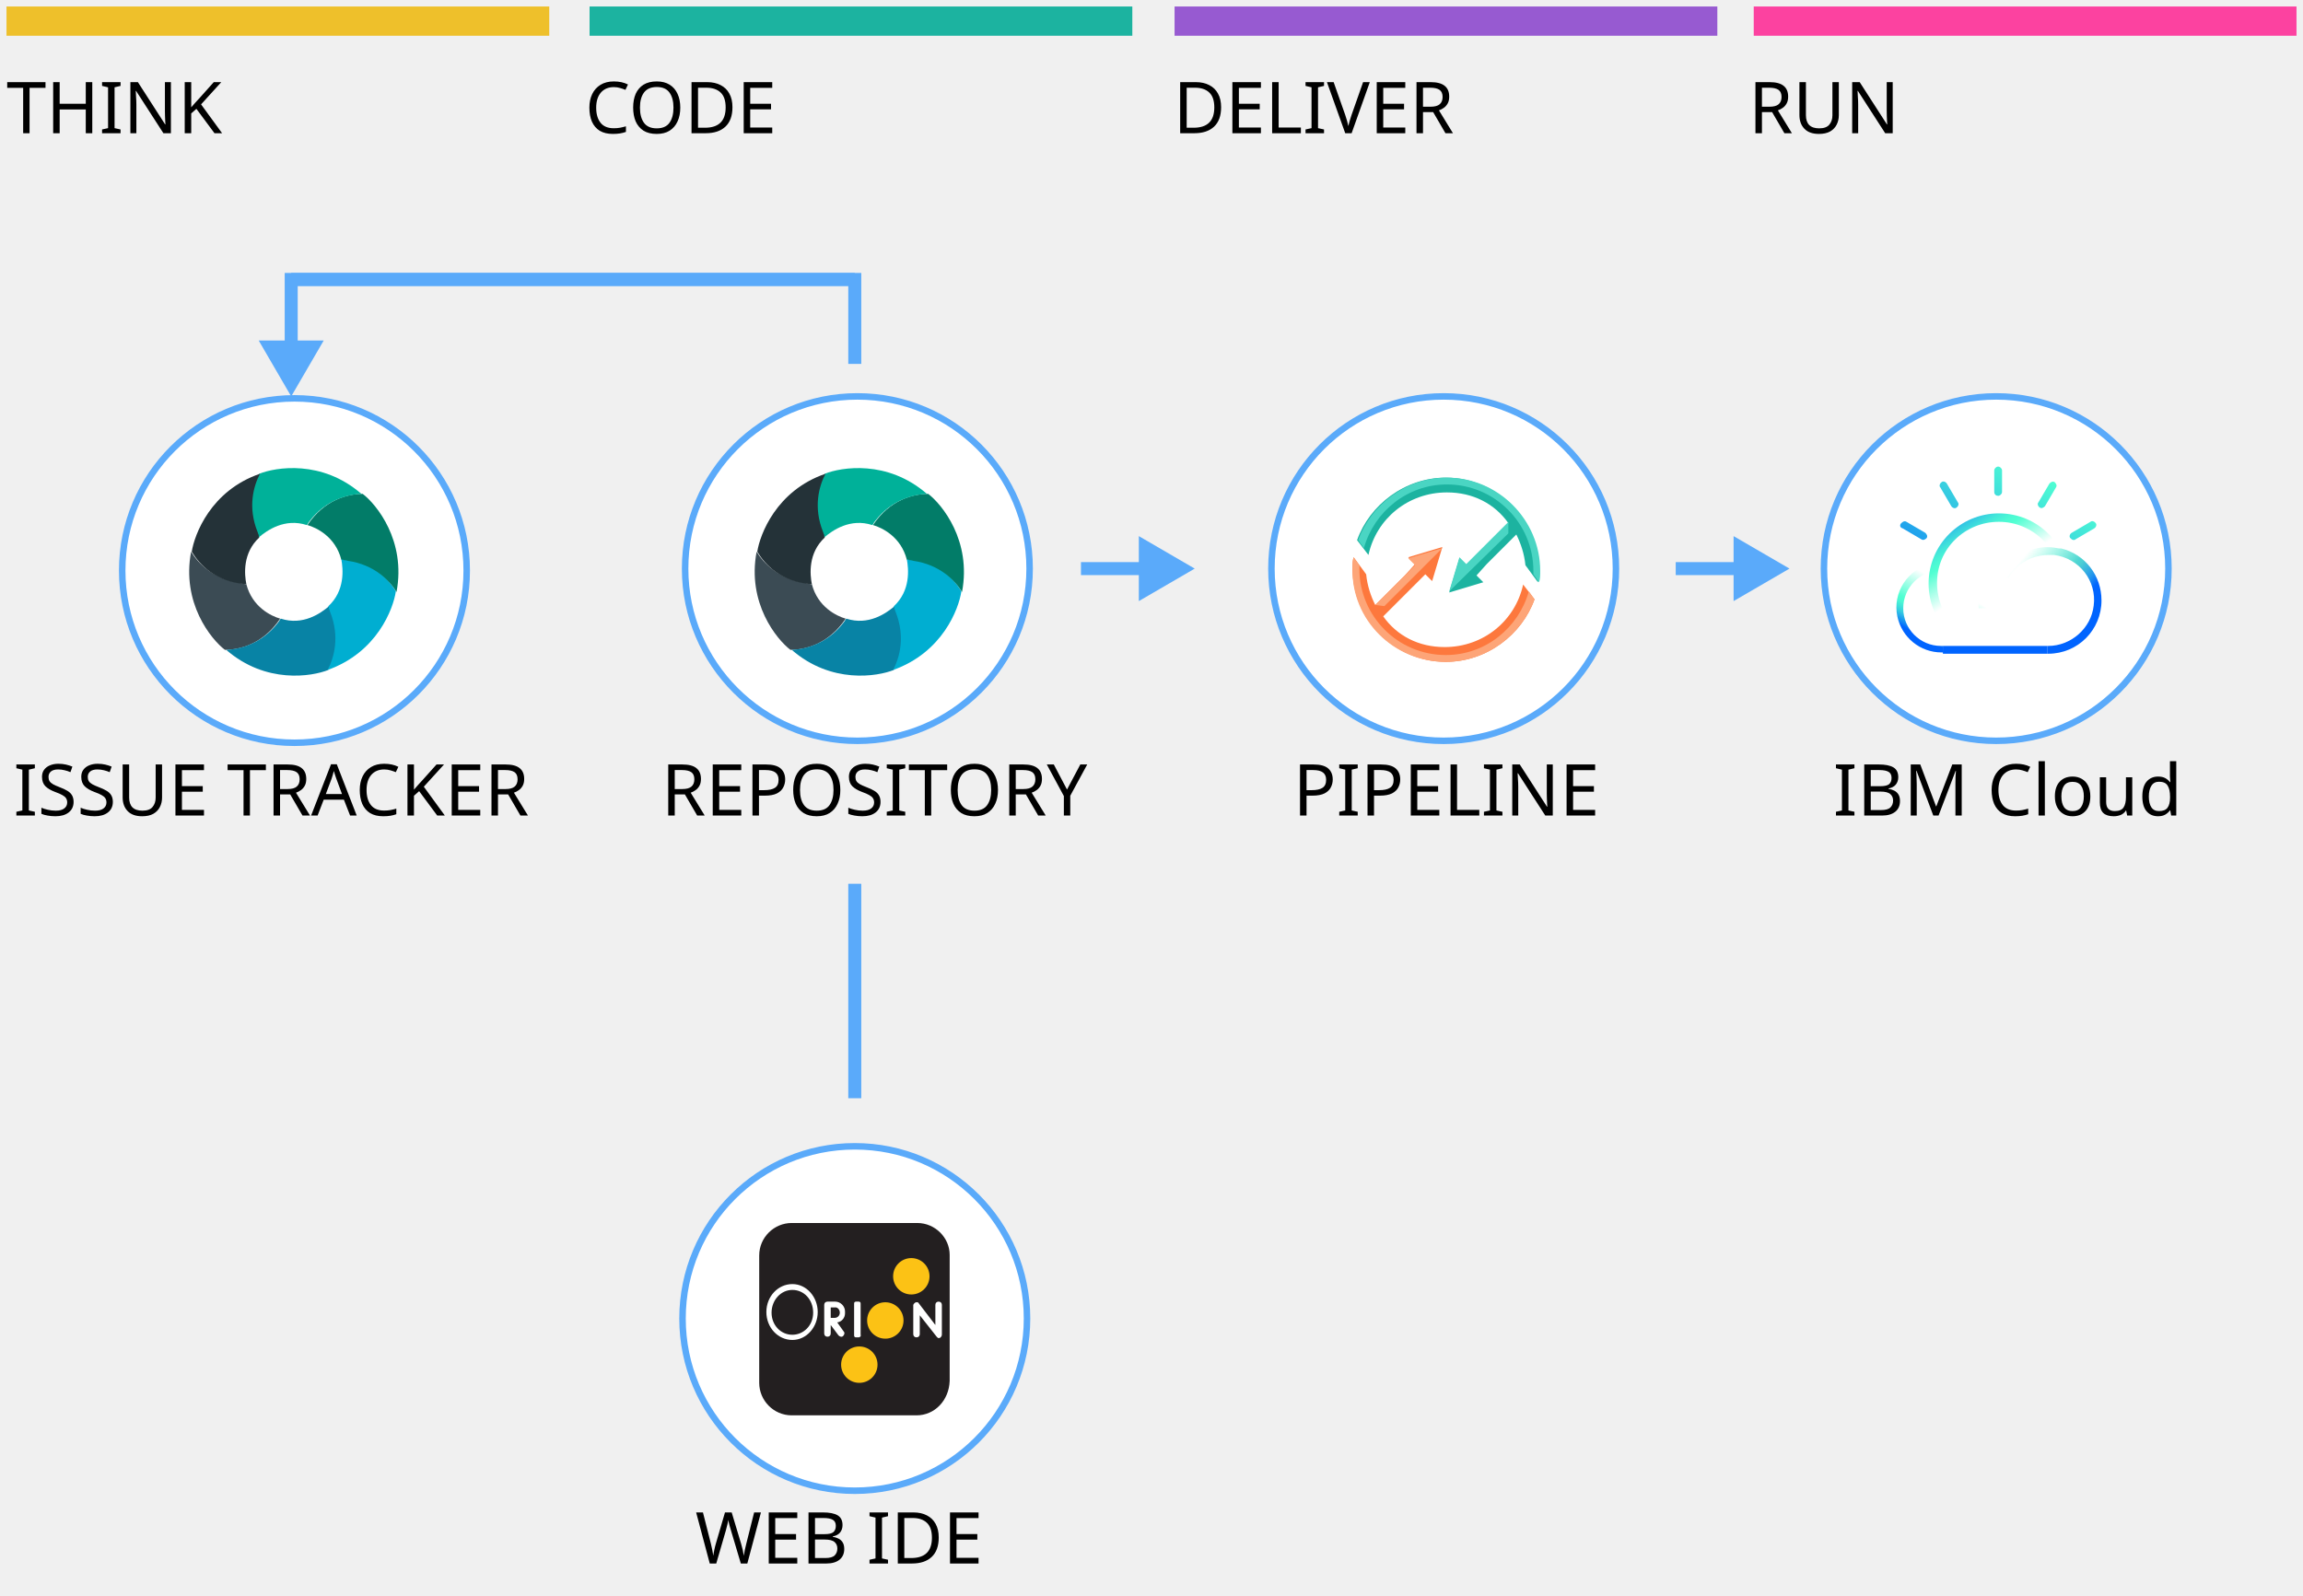
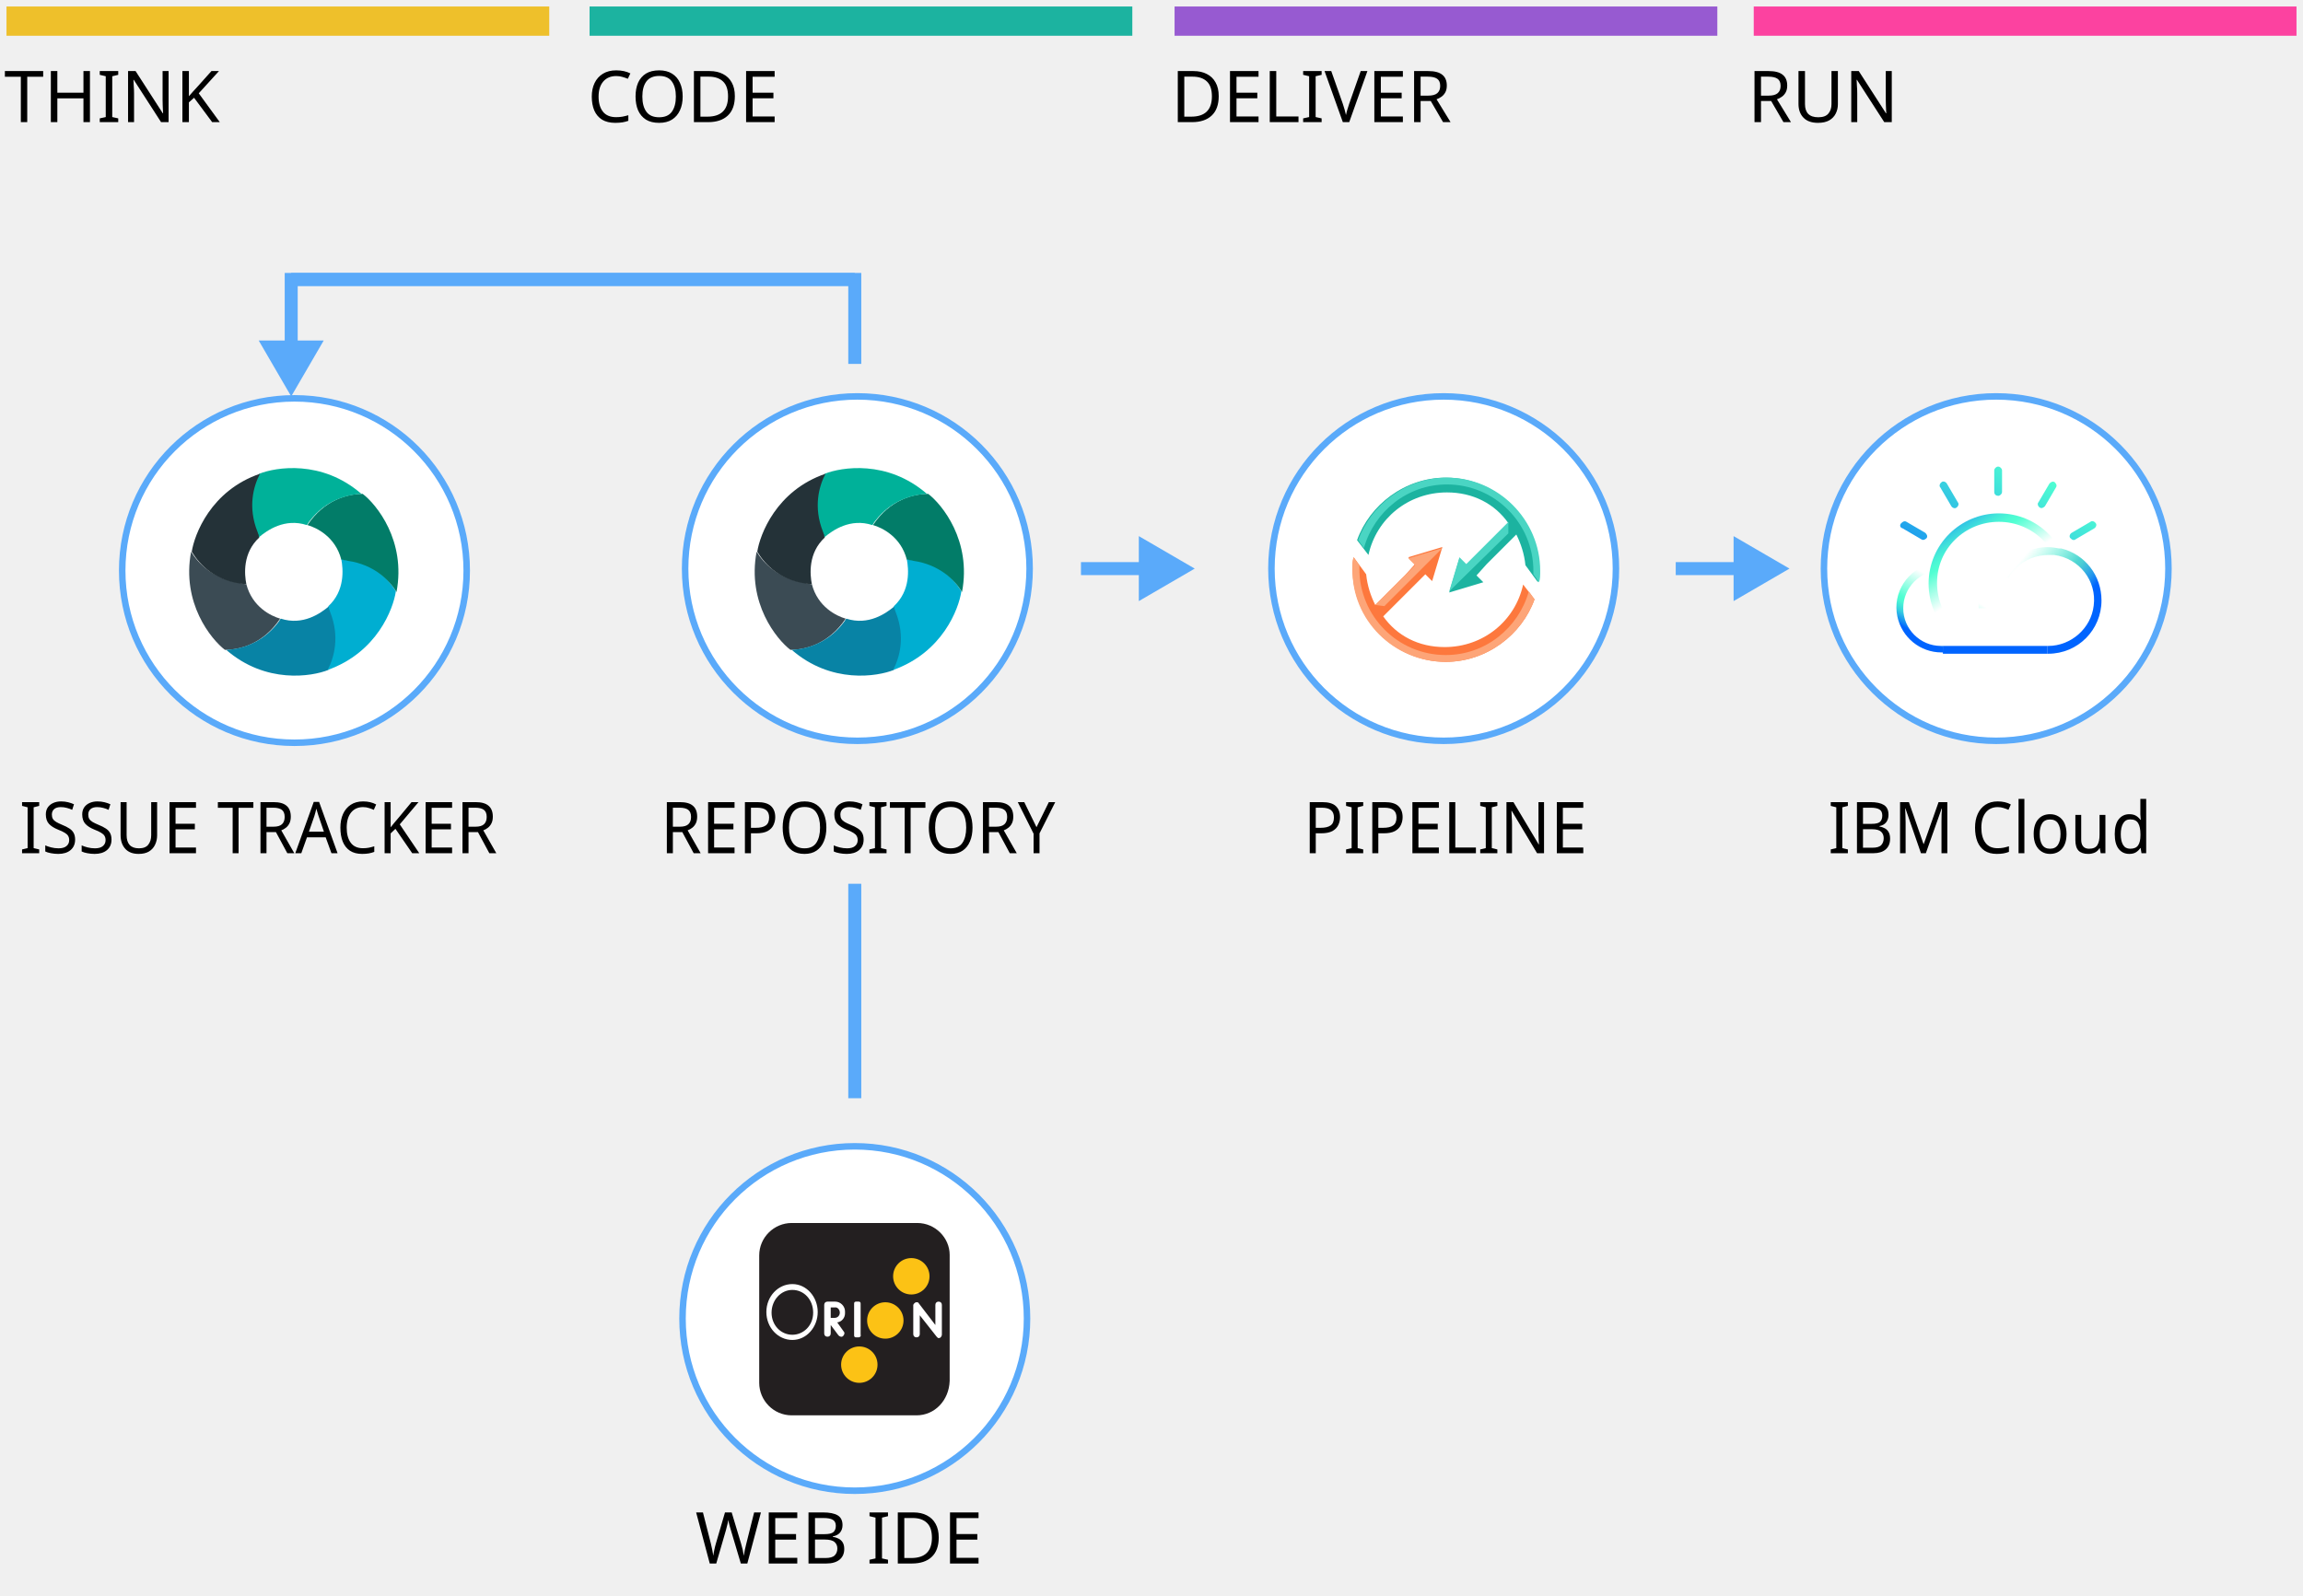
<svg xmlns="http://www.w3.org/2000/svg" version="1.1" id="Layer_1" x="0px" y="0px" viewBox="0 0 354.3 245.5" style="enable-background:new 0 0 354.3 245.5;" xml:space="preserve">
  <style type="text/css">
	.st0{fill:#FFFFFF;stroke:#5AAAFA;stroke-miterlimit:10;}
	.st1{fill:none;}
	.st2{fill:#EEC02B;}
	.st3{fill:#1CB3A0;}
	.st4{fill:#975AD1;}
	.st5{fill:#FC42A0;}
	.st6{fill:none;stroke:#5AAAFA;stroke-width:2;stroke-miterlimit:10;}
	.st7{fill:#5AAAFA;}
	.st8{fill:#FD783D;}
	.st9{fill:#FDA578;}
	.st10{fill:#4AD5C3;}
	.st11{fill:#231F20;}
	.st12{fill:#FCC215;}
	.st13{fill:#FFFFFF;}
	.st14{font-family:'Arial-BoldMT';}
	.st15{font-size:11px;}
	.st16{fill:url(#SVGID_1_);}
	.st17{fill:url(#SVGID_2_);}
	.st18{fill:#0064FF;}
	.st19{fill:url(#SVGID_3_);}
	.st20{fill:url(#SVGID_4_);}
	.st21{fill:url(#SVGID_5_);}
	.st22{fill:url(#SVGID_6_);}
	.st23{fill:url(#SVGID_7_);}
	.st24{fill:url(#SVGID_8_);}
	.st25{fill:#3B4B54;}
	.st26{fill:#0883A5;}
	.st27{fill:#00AED1;}
	.st28{fill:#027C68;}
	.st29{fill:#00B199;}
	.st30{fill:#243238;}
	.st31{opacity:0.77;fill:#9CDAF0;enable-background:new    ;}
	.st32{opacity:0.77;fill:#201F1F;enable-background:new    ;}
	.st33{fill:#201F1F;}
	.st34{fill:#F4CAB1;}
	.st35{opacity:0.5;fill:#AC5C51;enable-background:new    ;}
	.st36{fill:#AC5C51;}
	.st37{fill:#9CDAF0;}
</style>
  <circle id="svg_7_1_" class="st0" cx="307.1" cy="87.5" r="26.5" />
  <g>
    <rect id="canvas_background" y="0" class="st1" width="354.3" height="245.5" />
  </g>
  <circle id="svg_1" class="st0" cx="131.9" cy="87.5" r="26.5" />
  <circle id="svg_2" class="st0" cx="45.3" cy="87.8" r="26.5" />
  <rect id="svg_3" x="1" y="1" class="st2" width="83.5" height="4.5" />
  <rect id="svg_4" x="90.7" y="1" class="st3" width="83.5" height="4.5" />
  <rect id="svg_5" x="180.7" y="1" class="st4" width="83.5" height="4.5" />
  <rect id="svg_6" x="269.8" y="1" class="st5" width="83.5" height="4.5" />
  <circle id="svg_7" class="st0" cx="222.1" cy="87.5" r="26.5" />
  <line id="svg_9" class="st6" x1="44.8" y1="43" x2="131.5" y2="43" />
  <g id="svg_10">
    <g id="svg_11">
      <polyline id="svg_12" class="st6" points="44.8,53.8 44.8,43 131.5,43 131.5,56   " />
      <g id="svg_13">
        <polygon id="svg_14" class="st7" points="49.8,52.4 44.8,61 39.8,52.4    " />
      </g>
    </g>
  </g>
  <line id="svg_15" class="st6" x1="131.5" y1="169" x2="131.5" y2="136" />
  <g id="svg_16">
    <g id="svg_17">
      <line id="svg_18" class="st6" x1="176.6" y1="87.5" x2="166.3" y2="87.5" />
      <g id="svg_19">
        <polygon id="svg_20" class="st7" points="175.2,82.5 183.8,87.5 175.2,92.5    " />
      </g>
    </g>
  </g>
  <g id="svg_21">
    <g id="svg_22">
      <line id="svg_23" class="st6" x1="268.1" y1="87.5" x2="257.8" y2="87.5" />
      <g id="svg_24">
        <polygon id="svg_25" class="st7" points="266.7,82.5 275.3,87.5 266.7,92.5    " />
      </g>
    </g>
  </g>
  <circle id="svg_26" class="st0" cx="131.5" cy="202.9" r="26.5" />
  <g id="svg_112">
    <g id="g3-2" transform="scale(1.75) ">
      <g id="svg_113">
        <path id="svg_114" class="st8" d="M133.9,51.4c-0.7,3.2-3.5,5.5-6.9,5.5c-2.3,0-4.2-1-5.4-2.7l3.7-3.7l0.4,0.4l-0.4-0.4l0,0     l0.6,0.6l0.9-3l-3,0.9l0.6,0.6l-0.9,1l-2.6,2.6c-0.4-0.8-0.7-1.7-0.8-2.7L119,49c-0.1,0.3-0.1,0.6-0.1,1c0,4.5,3.7,8.2,8.2,8.2     c3.6,0,6.7-2.4,7.8-5.5L133.9,51.4L133.9,51.4z" />
        <polyline id="svg_115" class="st9" points="120.9,53.2 124.4,49.7 123.8,49.1 126.8,48.2 121.7,53.3    " />
      </g>
      <g id="svg_116">
        <path id="svg_117" class="st9" d="M127.1,58.2c3.6,0,6.7-2.4,7.8-5.5l-0.5-0.7c-0.9,3.2-3.8,5.6-7.3,5.6c-4.2,0-7.6-3.4-7.6-7.6     c0-0.1,0-0.2,0-0.3L119,49c-0.1,0.3-0.1,0.6-0.1,1C118.8,54.5,122.5,58.2,127.1,58.2z" />
        <line id="svg_118" class="st1" x1="120.9" y1="53.2" x2="121.6" y2="53.6" />
      </g>
    </g>
    <g id="g3-2_1_" transform="scale(1.75) ">
      <g id="svg_119">
        <path id="svg_120" class="st3" d="M120.3,48.8c0.7-3.2,3.5-5.5,6.9-5.5c2.3,0,4.2,1,5.4,2.7l-3.7,3.7l-0.4-0.4l0.4,0.4l0,0     l-0.6-0.6l-0.9,3l3-0.9l-0.6-0.6l0.9-1l2.6-2.6c0.4,0.8,0.7,1.7,0.8,2.7l1.1,1.5c0.1-0.3,0.1-0.6,0.1-1c0-4.5-3.7-8.2-8.2-8.2     c-3.6,0-6.7,2.4-7.8,5.5L120.3,48.8L120.3,48.8z" />
        <polyline id="svg_121" class="st10" points="132.6,45.9 128.9,49.6 128.3,49 127.4,52 132.6,46.9    " />
      </g>
      <g id="svg_122">
        <path id="svg_123" class="st10" d="M127.2,42c-3.6,0-6.7,2.4-7.8,5.5l0.5,0.7c0.9-3.2,3.8-5.6,7.3-5.6c4.2,0,7.6,3.4,7.6,7.6     c0,0.1,0,0.2,0,0.3l0.5,0.7c0.1-0.3,0.1-0.6,0.1-1C135.4,45.7,131.7,42,127.2,42L127.2,42z" />
        <line id="svg_124" class="st1" x1="133.3" y1="46.9" x2="132.7" y2="46.6" />
      </g>
    </g>
  </g>
  <path id="XMLID_17_" class="st11" d="M141,217.8h-19.2c-2.8,0-5-2.3-5-5v-19.6c0-2.8,2.3-5,5-5h19.3c2.8,0,5,2.3,5,4.9v19.4  C146,215.5,143.8,217.8,141,217.8L141,217.8z" />
  <circle id="XMLID_16_" class="st12" cx="140.2" cy="196.4" r="2.8" />
  <circle id="XMLID_15_" class="st12" cx="136.2" cy="203.2" r="2.8" />
  <circle id="XMLID_14_" class="st12" cx="132.2" cy="210" r="2.8" />
  <path id="XMLID_13_" class="st13" d="M132.1,205.8h-0.4c-0.2,0-0.3-0.1-0.3-0.3v-4.9c0-0.2,0.1-0.3,0.3-0.3h0.4  c0.2,0,0.3,0.1,0.3,0.3v4.8C132.5,205.6,132.3,205.8,132.1,205.8z" />
  <path id="XMLID_3_" class="st13" d="M144.4,200.3L144.4,200.3c-0.3,0-0.5,0.2-0.5,0.5v3.1l-2.6-3.4l0,0l-0.1-0.1l0,0h-0.1H141l0,0  l0,0h-0.1l0,0c-0.2,0.1-0.3,0.2-0.4,0.4c0,0,0,0,0,0.1l0,0v4.4c0,0.3,0.2,0.5,0.5,0.5l0,0c0.3,0,0.5-0.2,0.5-0.5v-2.9l2.6,3.3  c0.1,0.1,0.1,0.1,0.2,0.2l0,0h0.1l0,0l0,0h0.1l0,0c0.2,0,0.4-0.3,0.4-0.5v-4.6C144.9,200.5,144.7,200.3,144.4,200.3L144.4,200.3z" />
  <path id="XMLID_9_" class="st13" d="M121.9,197.6c-2.2,0-4,1.9-4,4.3s1.8,4.3,4,4.3s3.9-2,3.9-4.3S124.1,197.6,121.9,197.6z   M121.9,205.4c-1.8,0-3.2-1.5-3.2-3.4s1.4-3.5,3.2-3.5s3.2,1.5,3.2,3.5S123.6,205.4,121.9,205.4z" />
  <path id="XMLID_8_" class="st13" d="M130,202.1v-0.3c0-0.8-0.7-1.5-1.5-1.5h-0.1h-1.1l0,0c-0.3,0-0.5,0.2-0.5,0.5v4.4  c0,0.3,0.2,0.5,0.5,0.5l0,0c0.3,0,0.5-0.2,0.5-0.5v-1.3l1.2,1.6c0.2,0.2,0.5,0.3,0.7,0.1l0,0c0.2-0.2,0.3-0.5,0.1-0.7l-1-1.4  C129.5,203.4,130,202.8,130,202.1L130,202.1z M129.2,202c0,0.4-0.3,0.8-0.8,0.8h-0.6l0,0v-1.6h0.6  C128.8,201.1,129.2,201.5,129.2,202L129.2,202z" />
  <g id="svg_125">
    <path id="svg_126" class="st1" d="M344.6,87.5" />
  </g>
-   <text id="headerSVG.think" transform="matrix(1 0 0 1 1 20.4998)" class="st14 st15">THINK</text>
-   <text id="headerSVG.code" transform="matrix(1 0 0 1 90 20.4998)" class="st14 st15">CODE</text>
-   <text id="headerSVG.deliver" transform="matrix(1 0 0 1 180.5 20.4998)" class="st14 st15">DELIVER</text>
-   <text id="headerSVG.run" transform="matrix(1 0 0 1 269 20.4998)" class="st14 st15">RUN</text>
-   <text id="headerSVG.issueTracker" transform="matrix(1 0 0 1 2.0801 125.4998)" class="st14 st15">ISSUE TRACKER</text>
-   <text id="headerSVG.repository" transform="matrix(1 0 0 1 101.7422 125.4998)" class="st14 st15">REPOSITORY</text>
-   <text id="headerSVG.pipeline" transform="matrix(1 0 0 1 198.9385 125.4998)" class="st14 st15">PIPELINE</text>
-   <text id="headerSVG.ibmCloud" transform="matrix(1 0 0 1 282.0117 125.4998)" class="st14 st15">IBM Cloud</text>
+   <text id="headerSVG.think" transform="matrix(1 0 0 1 0.6431 18.7948)" class="st14 st15">THINK</text>
+   <text id="headerSVG.code" transform="matrix(1 0 0 1 90.3682 18.7948)" class="st14 st15">CODE</text>
+   <text id="headerSVG.deliver" transform="matrix(1 0 0 1 180.1318 18.7948)" class="st14 st15">DELIVER</text>
+   <text id="headerSVG.run" transform="matrix(1 0 0 1 268.856 18.7948)" class="st14 st15">RUN</text>
+   <text id="headerSVG.issueTracker" transform="matrix(0.927 0 0 1 2.9888 131.2939)" class="st14 st15">ISSUE TRACKER</text>
+   <text id="headerSVG.repository" transform="matrix(0.927 0 0 1 101.605 131.2939)" class="st14 st15">REPOSITORY</text>
+   <text id="headerSVG.pipeline" transform="matrix(0.927 0 0 1 200.5088 131.2939)" class="st14 st15">PIPELINE</text>
+   <text id="headerSVG.ibmCloud" transform="matrix(0.927 0 0 1 281.2407 131.2939)" class="st14 st15">IBM Cloud</text>
  <text id="headerSVG.webIde" transform="matrix(1 0 0 1 106.9717 240.5994)" class="st14 st15">WEB IDE</text>
  <g>
    <linearGradient id="SVGID_1_" gradientUnits="userSpaceOnUse" x1="299.63" y1="13476.938" x2="304.373" y2="13468.283" gradientTransform="matrix(1 0 0 1 -4.44 -13377.919)">
      <stop offset="0.11" style="stop-color:#0064FF" />
      <stop offset="0.15" style="stop-color:#0E7FF7" />
      <stop offset="0.24" style="stop-color:#26ADEA" />
      <stop offset="0.31" style="stop-color:#38D1DF" />
      <stop offset="0.39" style="stop-color:#45EAD8" />
      <stop offset="0.45" style="stop-color:#4DFAD4" />
      <stop offset="0.51" style="stop-color:#50FFD2" />
      <stop offset="1" style="stop-color:#50FFD2;stop-opacity:0" />
    </linearGradient>
    <path class="st16" d="M298.9,99.4L298.9,99.4c-0.1,0-0.2,0-0.3,0c-3.2,0-5.8-2.6-5.8-5.8s2.6-5.8,5.8-5.8c3.2,0,5.8,2.6,5.8,5.8   l0,0l0,0h1.2c0-3.8-3.1-7-6.9-7l0,0h-0.1l0,0c-0.4,0-0.9,0-1.3,0.1l0,0c-3.8,0.8-6.2,4.5-5.4,8.2c0.7,3.2,3.5,5.5,6.8,5.5h0.3   L298.9,99.4L298.9,99.4z" />
    <linearGradient id="SVGID_2_" gradientUnits="userSpaceOnUse" x1="325.348" y1="13473.976" x2="314.685" y2="13464.927" gradientTransform="matrix(1 0 0 1 -4.44 -13377.919)">
      <stop offset="0.19" style="stop-color:#0064FF" />
      <stop offset="0.2" style="stop-color:#0267FE" />
      <stop offset="0.3" style="stop-color:#2497EB" />
      <stop offset="0.4" style="stop-color:#3CB9DD" />
      <stop offset="0.47" style="stop-color:#4BCED5" />
      <stop offset="0.52" style="stop-color:#50D6D2" />
      <stop offset="1" style="stop-color:#50FFD2;stop-opacity:0" />
    </linearGradient>
    <path class="st17" d="M317.1,84.4L317.1,84.4c-0.1,0-0.2,0-0.3,0c-0.6-0.1-1.1-0.2-1.7-0.2h-0.3c-3.1,0.1-5.9,1.9-7.1,4.7h1.3   c0.3-0.6,0.7-1,1.2-1.5c1.3-1.3,3.1-2,5-2c0.2,0,0.5,0,0.7,0l0,0h0.1l0,0c3.9,0.5,6.6,4,6.1,7.8c-0.4,3.5-3.5,6.2-7,6.2H315v1.2   h0.1c4.6,0,8.2-3.7,8.2-8.2C323.3,88.6,320.8,85.3,317.1,84.4L317.1,84.4z" />
    <rect x="298.9" y="99.4" class="st18" width="16.1" height="1.2" />
    <linearGradient id="SVGID_3_" gradientUnits="userSpaceOnUse" x1="304.529" y1="13455.984" x2="313.947" y2="13470.897" gradientTransform="matrix(1 0 0 1 -4.44 -13377.919)">
      <stop offset="0" style="stop-color:#0064FF" />
      <stop offset="3.000000e-02" style="stop-color:#0975FA" />
      <stop offset="0.12" style="stop-color:#22A6EC" />
      <stop offset="0.2" style="stop-color:#36CDE1" />
      <stop offset="0.28" style="stop-color:#44E8D9" />
      <stop offset="0.35" style="stop-color:#4DF9D4" />
      <stop offset="0.4" style="stop-color:#50FFD2" />
      <stop offset="0.71" style="stop-color:#50FFD2;stop-opacity:0" />
    </linearGradient>
    <path class="st19" d="M307.5,80.3c5.3,0,9.5,4.2,9.5,9.5s-4.2,9.5-9.5,9.5S298,95,298,89.7S302.3,80.3,307.5,80.3 M307.5,79   c-5.9,0-10.8,4.8-10.8,10.8s4.8,10.8,10.8,10.8s10.8-4.8,10.8-10.8S313.5,79,307.5,79L307.5,79L307.5,79z" />
    <linearGradient id="SVGID_4_" gradientUnits="userSpaceOnUse" x1="307.793" y1="13444.436" x2="292.427" y2="13470.517" gradientTransform="matrix(1 0 0 1 -4.44 -13377.919)">
      <stop offset="0" style="stop-color:#50FFD2" />
      <stop offset="1" style="stop-color:#0064FF" />
    </linearGradient>
    <path class="st20" d="M292.7,81.3l2.9,1.7c0.3,0.2,0.6,0,0.8-0.2c0.2-0.3,0-0.6-0.2-0.8l0,0l-2.9-1.7c-0.3-0.2-0.6,0-0.8,0.2   C292.2,80.8,292.3,81.2,292.7,81.3L292.7,81.3z" />
    <linearGradient id="SVGID_5_" gradientUnits="userSpaceOnUse" x1="309.405" y1="13445.387" x2="294.039" y2="13471.467" gradientTransform="matrix(1 0 0 1 -4.44 -13377.919)">
      <stop offset="0" style="stop-color:#50FFD2" />
      <stop offset="1" style="stop-color:#0064FF" />
    </linearGradient>
    <path class="st21" d="M300.2,77.9c0.2,0.3,0.6,0.4,0.8,0.2c0.3-0.2,0.4-0.6,0.2-0.8l0,0l-1.7-2.9c-0.2-0.3-0.6-0.4-0.8-0.2   c-0.3,0.2-0.4,0.6-0.2,0.8l0,0L300.2,77.9z" />
    <linearGradient id="SVGID_6_" gradientUnits="userSpaceOnUse" x1="314.091" y1="13448.148" x2="298.725" y2="13474.228" gradientTransform="matrix(1 0 0 1 -4.44 -13377.919)">
      <stop offset="0" style="stop-color:#50FFD2" />
      <stop offset="1" style="stop-color:#0064FF" />
    </linearGradient>
    <path class="st22" d="M307.4,76.3c0.3,0,0.6-0.3,0.6-0.6l0,0v-3.3c0-0.3-0.3-0.6-0.6-0.6c-0.3,0-0.6,0.3-0.6,0.6l0,0v3.3   C306.8,76.1,307.1,76.3,307.4,76.3L307.4,76.3z" />
    <linearGradient id="SVGID_7_" gradientUnits="userSpaceOnUse" x1="320.612" y1="13451.991" x2="305.247" y2="13478.071" gradientTransform="matrix(1 0 0 1 -4.44 -13377.919)">
      <stop offset="0" style="stop-color:#50FFD2" />
      <stop offset="1" style="stop-color:#0064FF" />
    </linearGradient>
    <path class="st23" d="M313.8,78.1c0.3,0.2,0.6,0,0.8-0.2l0,0l1.7-2.9c0.2-0.3,0-0.6-0.2-0.8c-0.3-0.2-0.6,0-0.8,0.2l-1.7,2.9   C313.4,77.5,313.5,77.9,313.8,78.1L313.8,78.1z" />
    <linearGradient id="SVGID_8_" gradientUnits="userSpaceOnUse" x1="327.102" y1="13455.814" x2="311.737" y2="13481.894" gradientTransform="matrix(1 0 0 1 -4.44 -13377.919)">
      <stop offset="0" style="stop-color:#50FFD2" />
      <stop offset="1" style="stop-color:#0064FF" />
    </linearGradient>
    <path class="st24" d="M319,83.1c0.1,0,0.2,0,0.3-0.1l2.9-1.7c0.3-0.2,0.4-0.6,0.2-0.8c-0.2-0.3-0.6-0.4-0.8-0.2l-2.9,1.7   c-0.3,0.2-0.4,0.6-0.2,0.8C318.6,82.9,318.8,83.1,319,83.1L319,83.1z" />
  </g>
  <g id="hostedgit_icon1" display="default">
    <path class="st1" d="M37.7,89.7c-6-7.3,1.1-17,2.3-17" />
    <path class="st25" d="M37.9,89.9c-0.1,0-0.3,0-0.4-0.1c-0.1,0-0.3,0-0.6-0.1c-4.1-0.6-6.4-3-7.5-4.8c-1.5,7.9,3.1,13.5,5.2,15.1   c2.3,0,5.9-0.9,8.5-4.8C41.7,94.8,38.8,93.4,37.9,89.9z" />
    <path class="st26" d="M43.2,95.2c-0.1,0.1-0.2,0.2-0.2,0.3c-0.1,0.1-0.2,0.3-0.3,0.4c-2.5,3.2-5.8,4-7.9,4.1   c6.1,5.3,13.2,4.1,15.7,3.1c1.1-2,2.2-5.6,0.1-9.8C49.3,94.4,46.6,96.3,43.2,95.2z" />
    <path class="st27" d="M50.5,93.3c0.1,0.1,0.1,0.2,0.1,0.4c0.1,0.1,0.1,0.3,0.2,0.5c1.5,3.8,0.6,7-0.4,8.9   c7.6-2.7,10.1-9.4,10.5-12.1c-1.2-2-3.7-4.7-8.4-5C52.8,87.6,53.1,90.9,50.5,93.3z" />
    <path class="st28" d="M52.5,86.1c0.1,0,0.3,0,0.4,0.1c0.1,0,0.3,0,0.6,0.1c4.1,0.6,6.4,3,7.5,4.8c1.5-7.9-3.1-13.5-5.2-15.1   c-2.3,0-5.9,0.9-8.5,4.8C48.7,81.2,51.6,82.6,52.5,86.1z" />
    <path class="st29" d="M47.2,80.8c0.1-0.1,0.2-0.2,0.2-0.3c0.1-0.1,0.2-0.3,0.3-0.4c2.5-3.2,5.8-4,7.9-4.1   c-6.1-5.3-13.2-4.1-15.7-3.1c-1.1,2-2.2,5.6-0.1,9.8C41.1,81.6,43.8,79.7,47.2,80.8z" />
    <path class="st30" d="M39.9,82.7c-0.1-0.1-0.1-0.2-0.1-0.4c-0.1-0.1-0.1-0.3-0.2-0.5c-1.5-3.8-0.6-7,0.4-8.9   c-7.6,2.6-10.1,9.4-10.5,12c1.2,2,3.7,4.7,8.4,5C37.6,88.4,37.3,85.1,39.9,82.7z" />
  </g>
  <g id="hostedgit_icon2" display="default">
    <path class="st1" d="M124.7,89.7c-6-7.3,1.1-17,2.3-17" />
    <path class="st25" d="M124.9,89.9c-0.1,0-0.3,0-0.4-0.1c-0.1,0-0.3,0-0.6-0.1c-4.1-0.6-6.4-3-7.5-4.8c-1.5,7.9,3.1,13.5,5.2,15.1   c2.3,0,5.9-0.9,8.5-4.8C128.7,94.8,125.8,93.4,124.9,89.9z" />
    <path class="st26" d="M130.2,95.2c-0.1,0.1-0.2,0.2-0.2,0.3c-0.1,0.1-0.2,0.3-0.3,0.4c-2.5,3.2-5.8,4-7.9,4.1   c6.1,5.3,13.2,4.1,15.7,3.1c1.1-2,2.2-5.6,0.1-9.8C136.3,94.4,133.6,96.3,130.2,95.2z" />
    <path class="st27" d="M137.5,93.3c0.1,0.1,0.1,0.2,0.1,0.4c0.1,0.1,0.1,0.3,0.2,0.5c1.5,3.8,0.6,7-0.4,8.9   c7.6-2.7,10.1-9.4,10.5-12.1c-1.2-2-3.7-4.7-8.4-5C139.8,87.6,140.1,90.9,137.5,93.3z" />
    <path class="st28" d="M139.5,86.1c0.1,0,0.3,0,0.4,0.1c0.1,0,0.3,0,0.6,0.1c4.1,0.6,6.4,3,7.5,4.8c1.5-7.9-3.1-13.5-5.2-15.1   c-2.3,0-5.9,0.9-8.5,4.8C135.7,81.2,138.6,82.6,139.5,86.1z" />
    <path class="st29" d="M134.2,80.8c0.1-0.1,0.2-0.2,0.2-0.3c0.1-0.1,0.2-0.3,0.3-0.4c2.5-3.2,5.8-4,7.9-4.1   c-6.1-5.3-13.2-4.1-15.7-3.1c-1.1,2-2.2,5.6-0.1,9.8C128.1,81.6,130.8,79.7,134.2,80.8z" />
    <path class="st30" d="M126.9,82.7c-0.1-0.1-0.1-0.2-0.1-0.4c-0.1-0.1-0.1-0.3-0.2-0.5c-1.5-3.8-0.6-7,0.4-8.9   c-7.6,2.6-10.1,9.4-10.5,12c1.2,2,3.7,4.7,8.4,5C124.6,88.4,124.3,85.1,126.9,82.7z" />
  </g>
  <g id="github_icon1" display="none">&gt;
	<path id="path-1" class="st31" d="M57.1,101.9c0,2.3-5.1,4.1-11.5,4.1s-11.5-1.8-11.5-4.1s5.1-4,11.5-4S57.1,99.7,57.1,101.9z" />
    <path id="path-2" class="st32" d="M46.5,102.6c-0.3,0.2-0.6,0.5-0.7,0.9c-0.1,0.1-0.1,0.3-0.1,0.5v0.3v0.3v0.5v1   c1.6,0,0.2,0,2.1-0.1v-0.1v-0.2v-1.1v-0.3c0-0.2,0-0.2,0.1-0.5s0-0.4,0.2-0.6c0.1-0.1,0.1-0.1,0.1-0.2L46.5,102.6L46.5,102.6z" />
    <path id="path-3" class="st32" d="M51.7,101.4L51.7,101.4c-0.1-0.2-0.4-0.2-0.8-0.2c-1.2,0-2.2,0.6-2.5,1.4h0.2l-0.2,0.4h-0.1v0.1   l0,0v0.6v0.4v1.7v0.1l1.9-0.2v-2c0-0.1,0-0.1,0-0.2c0-0.2,0.1-0.4,0.1-0.5c0.1-0.2,0.2-0.4,0.4-0.6s0.4-0.3,0.7-0.5   C51.6,101.8,51.8,101.6,51.7,101.4z" />
    <path id="path-4" class="st32" d="M45.1,106L45.1,106c0.1,0,0.3,0,0.4,0s0.1,0,0.2,0l0,0c-0.1,0-0.1,0-0.2,0   C45.3,106,45.2,106,45.1,106z" />
    <path id="path-5" class="st32" d="M42.3,105.9c0.2,0,0.4,0,0.6,0.1l0,0C42.7,105.9,42.5,105.9,42.3,105.9L42.3,105.9z" />
    <path id="path-6" class="st32" d="M45.1,104.5v-0.3v-0.3c0-0.2-0.1-0.3-0.1-0.5c-0.2-0.7-0.8-1.1-1.5-1.3v0.7h-1   c0.2,0.1,0,0,0.3,0.3c0.2,0.2,0.1,0.3,0.2,0.6c0.1,0.3,0,0.3,0.1,0.5v0.3v1.4c0.7,0.1,1.4,0.1,2.1,0.1v-1L45.1,104.5   C45.2,104.5,45.1,104.5,45.1,104.5z" />
    <path id="path-7" class="st32" d="M42.3,105.9L42.3,105.9v-1.8v-0.4v-0.6l0,0c0-0.2-0.1-0.3-0.1-0.5c-0.2-0.8-1.3-1.5-2.6-1.5   c-0.4,0-0.7,0-0.8,0.2l0,0c-0.1,0.2,0.1,0.4,0.3,0.5c0.3,0.2,0.5,0.3,0.7,0.5s0.3,0.4,0.4,0.6c0,0.1,0.1,0.3,0.1,0.5   c0,0.1,0,0.1,0,0.2v1.9" />
    <path id="path-8" class="st33" d="M59,85.7c2.5,0,4.8,0.3,6.9,0.7v-0.2c-2-0.4-4.2-0.7-6.6-0.7c-0.8,0-1.6,0-2.4,0.1   c0.3-1.1,0.5-2.3,0.4-3.8c0-2.5-0.8-4.5-2.3-6c0.8-2.1-0.3-4.7-0.3-4.7s-2-0.2-5,1.9c-1.4-0.4-2.9-0.5-4.5-0.5   c-1.7,0-3.3,0.2-4.9,0.7l0,0c-2.5-2-5.2-2-5.2-2s-1.2,3-0.2,5.1l0,0c-1.8,1.9-2.7,4.5-1.8,7.9c0.2,0.6,0.3,1.2,0.5,1.7   c-0.7,0-1.4-0.1-2.1-0.1c-2.4,0-4.6,0.2-6.6,0.6v0.2c2-0.5,4.4-0.7,6.9-0.7c0.6,0,1.3,0,1.9,0.1c0.1,0.3,0.3,0.6,0.4,0.9   c-0.8,0-1.7,0-2.6,0.1c-2.4,0.1-4.6,0.5-6.5,1v0.2c2-0.6,4.3-1,6.8-1.1c0.8,0,1.6-0.1,2.3-0.1c1.6,2.7,4.1,3.8,7.9,4.1   c-0.9,0.5-1.5,1.4-1.6,2.4c-4.5,1.8-4.5-2.4-7-3.1c-0.2-0.1-0.3-0.1-0.5-0.1c-0.5-0.1-1,0-1.1,0.2l0,0v0.1c0,0.1,0,0.1,0.1,0.2   c0.1,0.2,0.4,0.4,0.8,0.5c0.3,0.2,0.7,0.5,0.9,0.6c1.5,1.7,1.7,4.8,6.8,3.8v1.6v2.1c0,0.1,0,0.1,0,0.2c0,0.2-0.1,0.4-0.1,0.5   c-0.1,0.2-0.2,0.4-0.4,0.6c-0.2,0.2-0.4,0.3-0.7,0.5c-0.2,0.1-0.4,0.3-0.3,0.5l0,0c0.1,0.2,0.3,0.2,0.8,0.2c1.3,0,2.3-0.6,2.6-1.5   c0.1-0.1,0.1-0.3,0.1-0.5l0,0v-0.6v-0.4v-1.7v-2.1c0.1-0.8,0.5-1.4,0.6-1.3v1.3v3.5v2.1v0.3c0,0.2,0,0.2-0.1,0.5s0,0.4-0.2,0.6   c-0.3,0.3,0,0.1-0.4,0.3c-0.2,0.1-0.2,0.3-0.2,0.5c0.1,0.2,0.2,0.3,0.7,0.3c1.1-0.2,1.9-0.6,2.2-1.5c0.1-0.1,0.1-0.3,0.1-0.5v-0.3   v-0.3v-0.5v-1.6v-5c0-0.2,0.1-0.3,0.3-0.3c0.1,0,0.3,0.1,0.3,0.3v5v1.6v0.5v0.3v0.3c0,0.2,0,0.3,0.1,0.5c0.2,0.8,1.1,1.3,2.2,1.5   c0.4,0.1,0.6-0.1,0.7-0.3c0-0.2,0-0.4-0.2-0.5c-0.4-0.2-0.1,0-0.4-0.3c-0.2-0.2-0.1-0.4-0.2-0.6c-0.1-0.3,0-0.3-0.1-0.5v-0.3v-2.1   v-3.5v-1.3c0.1-0.1,0.5,0.4,0.6,1.3v2.1v1.7v0.4v0.6l0,0c0,0.2,0,0.3,0.1,0.5c0.2,0.8,1.3,1.5,2.6,1.5c0.4,0,0.7,0,0.8-0.2l0,0   c0.1-0.2-0.1-0.4-0.3-0.5c-0.3-0.2-0.5-0.3-0.7-0.5s-0.3-0.4-0.4-0.6c0-0.1-0.1-0.3-0.1-0.5c0-0.1,0-0.1,0-0.2v-2.1v-3.4   c0-1.1-0.7-2.3-1.7-2.8c3.7-0.2,6.5-1.3,7.9-4.1c0.8,0,1.6,0,2.5,0.1c2.5,0.1,4.8,0.5,6.8,1.1V88c-1.9-0.5-4.1-0.9-6.5-1   c-0.9-0.1-1.8-0.1-2.7-0.1c0.1-0.3,0.2-0.6,0.3-0.9C57.6,85.7,58.3,85.7,59,85.7L59,85.7z" />
    <path id="path-9" class="st34" d="M54.5,84.7c0-2.5-1.8-4.5-4.3-4.5l0,0c-2.7,0-3.1,0.2-4.9,0.2s-2.2-0.2-4.7-0.2   c-0.1,0-0.2,0-0.4,0c-2.4,0-4.3,1.9-4.3,4.4c0,2,1.2,3.8,3,4.5l0,0c0,0.2,3.6,1.6,11.3,0.6c0.3,0,0.7-0.1,1.1-0.2l0,0l0,0   C53.2,88.8,54.5,86.8,54.5,84.7z" />
    <path id="path-10" class="st35" d="M40.3,80.7c0.1,0,0.3,0,0.4,0c2.5,0,2.9,0.2,4.7,0.2c1.8,0,2.2-0.2,4.9-0.2l0,0   c2.4,0,4.1,1.9,4.3,4.2c0-0.1,0-0.1,0-0.2c0-2.5-1.8-4.5-4.3-4.5l0,0c-2.7,0-3.1,0.2-4.9,0.2s-2.2-0.2-4.7-0.2c-0.1,0-0.2,0-0.4,0   c-2.4,0-4.3,1.9-4.3,4.4c0,0.1,0,0.1,0,0.2C36.1,82.5,37.9,80.7,40.3,80.7z" />
    <ellipse id="ellipse-1" class="st13" cx="40.3" cy="84.6" rx="1.9" ry="2.8" />
    <ellipse id="ellipse-2" class="st36" cx="40.4" cy="84.6" rx="1.3" ry="1.8" />
    <circle id="circle-2" class="st13" cx="39.9" cy="83.9" r="0.4" />
    <ellipse id="ellipse-3" class="st13" cx="50.5" cy="84.6" rx="1.9" ry="2.8" />
    <ellipse id="ellipse-4" class="st36" cx="50.3" cy="84.7" rx="1.3" ry="1.8" />
    <circle id="circle-3" class="st13" cx="49.9" cy="83.9" r="0.3" />
    <circle id="circle-4" class="st36" cx="45.2" cy="87.1" r="0.5" />
    <path id="path-11" class="st36" d="M46.2,88.1c-0.1,0-0.1,0.1-0.1,0.2c-0.1,0.3-0.4,0.5-0.8,0.5s-0.7-0.2-0.8-0.5   c0-0.1-0.1-0.2-0.1-0.2s-0.1,0.1-0.1,0.2c0.1,0.4,0.5,0.8,1.1,0.8c0.5,0,1-0.3,1.1-0.8C46.3,88.2,46.2,88.1,46.2,88.1z" />
    <path id="path-12" class="st31" d="M32.7,92.4c0,0.2-0.2,0.3-0.3,0.3c-0.2,0-0.3-0.2-0.3-0.3s0.3-1.4,0.3-1.4S32.7,92.2,32.7,92.4z   " />
    <ellipse id="ellipse-5" class="st37" cx="33.7" cy="90.7" rx="0.2" ry="0.2" />
    <ellipse id="ellipse-6" class="st37" cx="34.4" cy="91.2" rx="0.2" ry="0.2" />
    <ellipse id="ellipse-7" transform="matrix(0.9227 -0.3856 0.3856 0.9227 -32.8089 20.6198)" class="st37" cx="35" cy="92.1" rx="0.2" ry="0.3" />
    <ellipse id="ellipse-8" transform="matrix(0.7546 -0.6562 0.6562 0.7546 -52.2492 46.3354)" class="st37" cx="35.8" cy="93" rx="0.2" ry="0.3" />
    <ellipse id="ellipse-9" transform="matrix(0.5 -0.866 0.866 0.5 -62.863 78.5853)" class="st37" cx="36.6" cy="93.7" rx="0.2" ry="0.3" />
    <ellipse id="ellipse-10" transform="matrix(0.1325 -0.9912 0.9912 0.1325 -60.5752 119.02)" class="st37" cx="37.7" cy="94.1" rx="0.2" ry="0.3" />
    <ellipse id="ellipse-11" transform="matrix(0.9977 -6.731456e-02 6.731456e-02 0.9977 -6.2523 2.8451)" class="st37" cx="39.1" cy="94.2" rx="0.3" ry="0.2" />
    <path id="path-13" class="st37" d="M40.4,93.8c0,0.1,0,0.2-0.2,0.3c-0.2,0.1-0.3-0.1-0.3-0.2s0.1-0.2,0.3-0.3   C40.4,93.6,40.4,93.7,40.4,93.8z" />
    <path id="path-14" d="M42.1,90.9c-0.4,0.2-0.7,0.5-0.9,0.8c0.3-0.1,8.3-1.8,9.1,1.9c-0.1-1.1-0.7-2.1-1.7-2.7   C45.4,91.2,42.1,90.9,42.1,90.9z" />
    <path id="path-15" d="M40.5,93.3c0,1.2,0,2.2,0,2.2s-0.1,0-0.2,0C40.3,95.5,40.1,94.5,40.5,93.3z" />
    <line id="line-2" class="st1" x1="48.2" y1="102.9" x2="47" y2="102.5" />
    <line id="line-3" class="st1" x1="48.3" y1="105.9" x2="49.6" y2="105.9" />
    <line id="line-4" class="st1" x1="48.7" y1="105.9" x2="48.3" y2="105.9" />
    <line id="line-5" class="st1" x1="49" y1="105.8" x2="48.7" y2="105.9" />
    <line id="line-6" class="st1" x1="48.7" y1="105.9" x2="48.4" y2="105.9" />
    <line id="line-7" class="st1" x1="50.2" y1="105.7" x2="49.8" y2="105.7" />
    <line id="line-8" class="st1" x1="49.5" y1="105.8" x2="49.8" y2="105.7" />
    <line id="line-9" class="st1" x1="49.1" y1="105.8" x2="49.5" y2="105.8" />
    <line id="line-10" class="st1" x1="48.7" y1="105.9" x2="49" y2="105.8" />
    <line id="line-11" class="st1" x1="49.1" y1="105.8" x2="49" y2="105.8" />
    <line id="line-12" class="st1" x1="48.3" y1="105.9" x2="48.2" y2="105.9" />
    <line id="line-13" class="st1" x1="50.2" y1="105.7" x2="50.1" y2="105.7" />
  </g>
  <g id="github_icon2" display="none">
    <path id="path-1_1_" class="st31" d="M143.7,101.6c0,2.3-5.1,4.1-11.5,4.1c-6.4,0-11.5-1.8-11.5-4.1s5.1-4,11.5-4   C138.6,97.6,143.7,99.4,143.7,101.6z" />
    <path id="path-2_1_" class="st32" d="M133.1,102.3c-0.3,0.2-0.6,0.5-0.7,0.9c-0.1,0.1-0.1,0.3-0.1,0.5v0.3v0.3v0.5v1   c1.6,0,0.2,0,2.1-0.1v-0.1v-0.2v-1.1V104c0-0.2,0-0.2,0.1-0.5s0-0.4,0.2-0.6c0.1-0.1,0.1-0.1,0.1-0.2L133.1,102.3L133.1,102.3z" />
    <path id="path-3_1_" class="st32" d="M138.3,101.1L138.3,101.1c-0.1-0.2-0.4-0.2-0.8-0.2c-1.2,0-2.2,0.6-2.5,1.4h0.2l-0.2,0.4h-0.1   v0.1l0,0v0.6v0.4v1.7v0.1l1.9-0.2v-2c0-0.1,0-0.1,0-0.2c0-0.2,0.1-0.4,0.1-0.5c0.1-0.2,0.2-0.4,0.4-0.6s0.4-0.3,0.7-0.5   C138.2,101.5,138.4,101.3,138.3,101.1z" />
    <path id="path-4_1_" class="st32" d="M131.7,105.7L131.7,105.7c0.1,0,0.3,0,0.4,0c0.1,0,0.1,0,0.2,0l0,0c-0.1,0-0.1,0-0.2,0   C131.9,105.7,131.8,105.7,131.7,105.7z" />
    <path id="path-5_1_" class="st32" d="M128.9,105.6c0.2,0,0.4,0,0.6,0.1l0,0C129.3,105.6,129.1,105.6,128.9,105.6L128.9,105.6z" />
    <path id="path-6_1_" class="st32" d="M131.7,104.2v-0.3v-0.3c0-0.2-0.1-0.3-0.1-0.5c-0.2-0.7-0.8-1.1-1.5-1.3v0.7h-1   c0.2,0.1,0,0,0.3,0.3c0.2,0.2,0.1,0.3,0.2,0.6c0.1,0.3,0,0.3,0.1,0.5v0.3v1.4c0.7,0.1,1.4,0.1,2.1,0.1v-1L131.7,104.2   C131.8,104.2,131.7,104.2,131.7,104.2z" />
    <path id="path-7_1_" class="st32" d="M128.9,105.6L128.9,105.6v-1.8v-0.4v-0.6l0,0c0-0.2-0.1-0.3-0.1-0.5c-0.2-0.8-1.3-1.5-2.6-1.5   c-0.4,0-0.7,0-0.8,0.2l0,0c-0.1,0.2,0.1,0.4,0.3,0.5c0.3,0.2,0.5,0.3,0.7,0.5s0.3,0.4,0.4,0.6c0,0.1,0.1,0.3,0.1,0.5   c0,0.1,0,0.1,0,0.2v1.9" />
    <path id="path-8_1_" class="st33" d="M145.6,85.4c2.5,0,4.8,0.3,6.9,0.7v-0.2c-2-0.4-4.2-0.7-6.6-0.7c-0.8,0-1.6,0-2.4,0.1   c0.3-1.1,0.5-2.3,0.4-3.8c0-2.5-0.8-4.5-2.3-6c0.8-2.1-0.3-4.7-0.3-4.7s-2-0.2-5,1.9c-1.4-0.4-2.9-0.5-4.5-0.5   c-1.7,0-3.3,0.2-4.9,0.7l0,0c-2.5-2-5.2-2-5.2-2s-1.2,3-0.2,5.1l0,0c-1.8,1.9-2.7,4.5-1.8,7.9c0.2,0.6,0.3,1.2,0.5,1.7   c-0.7,0-1.4-0.1-2.1-0.1c-2.4,0-4.6,0.2-6.6,0.6v0.2c2-0.5,4.4-0.7,6.9-0.7c0.6,0,1.3,0,1.9,0.1c0.1,0.3,0.3,0.6,0.4,0.9   c-0.8,0-1.7,0-2.6,0.1c-2.4,0.1-4.6,0.5-6.5,1v0.2c2-0.6,4.3-1,6.8-1.1c0.8,0,1.6-0.1,2.3-0.1c1.6,2.7,4.1,3.8,7.9,4.1   c-0.9,0.5-1.5,1.4-1.6,2.4c-4.5,1.8-4.5-2.4-7-3.1c-0.2-0.1-0.3-0.1-0.5-0.1c-0.5-0.1-1,0-1.1,0.2l0,0v0.1c0,0.1,0,0.1,0.1,0.2   c0.1,0.2,0.4,0.4,0.8,0.5c0.3,0.2,0.7,0.5,0.9,0.6c1.5,1.7,1.7,4.8,6.8,3.8V97v2.1c0,0.1,0,0.1,0,0.2c0,0.2-0.1,0.4-0.1,0.5   c-0.1,0.2-0.2,0.4-0.4,0.6c-0.2,0.2-0.4,0.3-0.7,0.5c-0.2,0.1-0.4,0.3-0.3,0.5l0,0c0.1,0.2,0.3,0.2,0.8,0.2c1.3,0,2.3-0.6,2.6-1.5   c0.1-0.1,0.1-0.3,0.1-0.5l0,0V99v-0.4v-1.7v-2.1c0.1-0.8,0.5-1.4,0.6-1.3v1.3v3.5v2.1v0.3c0,0.2,0,0.2-0.1,0.5   c-0.1,0.3,0,0.4-0.2,0.6c-0.3,0.3,0,0.1-0.4,0.3c-0.2,0.1-0.2,0.3-0.2,0.5c0.1,0.2,0.2,0.3,0.7,0.3c1.1-0.2,1.9-0.6,2.2-1.5   c0.1-0.1,0.1-0.3,0.1-0.5v-0.3v-0.3v-0.5v-1.6v-5c0-0.2,0.1-0.3,0.3-0.3c0.1,0,0.3,0.1,0.3,0.3v5v1.6v0.5v0.3v0.3   c0,0.2,0,0.3,0.1,0.5c0.2,0.8,1.1,1.3,2.2,1.5c0.4,0.1,0.6-0.1,0.7-0.3c0-0.2,0-0.4-0.2-0.5c-0.4-0.2-0.1,0-0.4-0.3   c-0.2-0.2-0.1-0.4-0.2-0.6c-0.1-0.3,0-0.3-0.1-0.5v-0.3v-2.1v-3.5v-1.3c0.1-0.1,0.5,0.4,0.6,1.3v2.1v1.7V99v0.6l0,0   c0,0.2,0,0.3,0.1,0.5c0.2,0.8,1.3,1.5,2.6,1.5c0.4,0,0.7,0,0.8-0.2l0,0c0.1-0.2-0.1-0.4-0.3-0.5c-0.3-0.2-0.5-0.3-0.7-0.5   c-0.2-0.2-0.3-0.4-0.4-0.6c0-0.1-0.1-0.3-0.1-0.5c0-0.1,0-0.1,0-0.2V97v-3.4c0-1.1-0.7-2.3-1.7-2.8c3.7-0.2,6.5-1.3,7.9-4.1   c0.8,0,1.6,0,2.5,0.1c2.5,0.1,4.8,0.5,6.8,1.1v-0.2c-1.9-0.5-4.1-0.9-6.5-1c-0.9-0.1-1.8-0.1-2.7-0.1c0.1-0.3,0.2-0.6,0.3-0.9   C144.2,85.4,144.9,85.4,145.6,85.4L145.6,85.4z" />
    <path id="path-9_1_" class="st34" d="M141.1,84.4c0-2.5-1.8-4.5-4.3-4.5l0,0c-2.7,0-3.1,0.2-4.9,0.2s-2.2-0.2-4.7-0.2   c-0.1,0-0.2,0-0.4,0c-2.4,0-4.3,1.9-4.3,4.4c0,2,1.2,3.8,3,4.5l0,0c0,0.2,3.6,1.6,11.3,0.6c0.3,0,0.7-0.1,1.1-0.2l0,0l0,0   C139.8,88.5,141.1,86.5,141.1,84.4z" />
    <path id="path-10_1_" class="st35" d="M126.9,80.4c0.1,0,0.3,0,0.4,0c2.5,0,2.9,0.2,4.7,0.2c1.8,0,2.2-0.2,4.9-0.2l0,0   c2.4,0,4.1,1.9,4.3,4.2c0-0.1,0-0.1,0-0.2c0-2.5-1.8-4.5-4.3-4.5l0,0c-2.7,0-3.1,0.2-4.9,0.2c-1.8,0-2.2-0.2-4.7-0.2   c-0.1,0-0.2,0-0.4,0c-2.4,0-4.3,1.9-4.3,4.4c0,0.1,0,0.1,0,0.2C122.7,82.2,124.5,80.4,126.9,80.4z" />
    <ellipse id="ellipse-1_1_" class="st13" cx="126.9" cy="84.3" rx="1.9" ry="2.8" />
    <ellipse id="ellipse-2_1_" class="st36" cx="127" cy="84.3" rx="1.3" ry="1.8" />
    <circle id="circle-2_1_" class="st13" cx="126.5" cy="83.6" r="0.4" />
    <ellipse id="ellipse-3_1_" class="st13" cx="137.1" cy="84.3" rx="1.9" ry="2.8" />
    <ellipse id="ellipse-4_1_" class="st36" cx="136.9" cy="84.4" rx="1.3" ry="1.8" />
    <circle id="circle-3_1_" class="st13" cx="136.5" cy="83.6" r="0.3" />
    <circle id="circle-4_1_" class="st36" cx="131.8" cy="86.8" r="0.5" />
    <path id="path-11_1_" class="st36" d="M132.8,87.8c-0.1,0-0.1,0.1-0.1,0.2c-0.1,0.3-0.4,0.5-0.8,0.5s-0.7-0.2-0.8-0.5   c0-0.1-0.1-0.2-0.1-0.2s-0.1,0.1-0.1,0.2c0.1,0.4,0.5,0.8,1.1,0.8c0.5,0,1-0.3,1.1-0.8C132.9,87.9,132.8,87.8,132.8,87.8z" />
    <path id="path-12_1_" class="st31" d="M119.3,92.1c0,0.2-0.2,0.3-0.3,0.3c-0.2,0-0.3-0.2-0.3-0.3s0.3-1.4,0.3-1.4   S119.3,91.9,119.3,92.1z" />
    <ellipse id="ellipse-5_1_" class="st37" cx="120.3" cy="90.4" rx="0.2" ry="0.2" />
    <ellipse id="ellipse-6_1_" class="st37" cx="121" cy="90.9" rx="0.2" ry="0.2" />
    <ellipse id="ellipse-7_1_" transform="matrix(0.9227 -0.3856 0.3856 0.9227 -25.9965 53.9885)" class="st37" cx="121.6" cy="91.8" rx="0.2" ry="0.3" />
    <ellipse id="ellipse-8_1_" transform="matrix(0.7546 -0.6562 0.6562 0.7546 -30.8001 103.0882)" class="st37" cx="122.4" cy="92.7" rx="0.2" ry="0.3" />
    <ellipse id="ellipse-9_1_" transform="matrix(0.5 -0.866 0.866 0.5 -19.3042 153.4326)" class="st37" cx="123.2" cy="93.4" rx="0.2" ry="0.3" />
    <ellipse id="ellipse-10_1_" transform="matrix(0.1325 -0.9912 0.9912 0.1325 14.8478 204.5962)" class="st37" cx="124.3" cy="93.8" rx="0.2" ry="0.3" />
    <ellipse id="ellipse-11_1_" transform="matrix(0.9977 -6.731456e-02 6.731456e-02 0.9977 -6.0357 8.6738)" class="st37" cx="125.7" cy="93.9" rx="0.3" ry="0.2" />
    <path id="path-13_1_" class="st37" d="M127,93.5c0,0.1,0,0.2-0.2,0.3c-0.2,0.1-0.3-0.1-0.3-0.2s0.1-0.2,0.3-0.3   C127,93.3,127,93.4,127,93.5z" />
    <path id="path-14_1_" d="M128.7,90.6c-0.4,0.2-0.7,0.5-0.9,0.8c0.3-0.1,8.3-1.8,9.1,1.9c-0.1-1.1-0.7-2.1-1.7-2.7   C132,90.9,128.7,90.6,128.7,90.6z" />
    <path id="path-15_1_" d="M127.1,93c0,1.2,0,2.2,0,2.2s-0.1,0-0.2,0C126.9,95.2,126.7,94.2,127.1,93z" />
    <line id="line-2_1_" class="st1" x1="134.8" y1="102.6" x2="133.6" y2="102.2" />
    <line id="line-3_1_" class="st1" x1="134.9" y1="105.6" x2="136.2" y2="105.6" />
    <line id="line-4_1_" class="st1" x1="135.3" y1="105.6" x2="134.9" y2="105.6" />
    <line id="line-5_1_" class="st1" x1="135.6" y1="105.5" x2="135.3" y2="105.6" />
    <line id="line-6_1_" class="st1" x1="135.3" y1="105.6" x2="135" y2="105.6" />
    <line id="line-7_1_" class="st1" x1="136.8" y1="105.4" x2="136.4" y2="105.4" />
    <line id="line-8_1_" class="st1" x1="136.1" y1="105.5" x2="136.4" y2="105.4" />
    <line id="line-9_1_" class="st1" x1="135.7" y1="105.5" x2="136.1" y2="105.5" />
    <line id="line-10_1_" class="st1" x1="135.3" y1="105.6" x2="135.6" y2="105.5" />
    <line id="line-11_1_" class="st1" x1="135.7" y1="105.5" x2="135.6" y2="105.5" />
    <line id="line-12_1_" class="st1" x1="134.9" y1="105.6" x2="134.8" y2="105.6" />
    <line id="line-13_1_" class="st1" x1="136.8" y1="105.4" x2="136.7" y2="105.4" />
  </g>
</svg>
